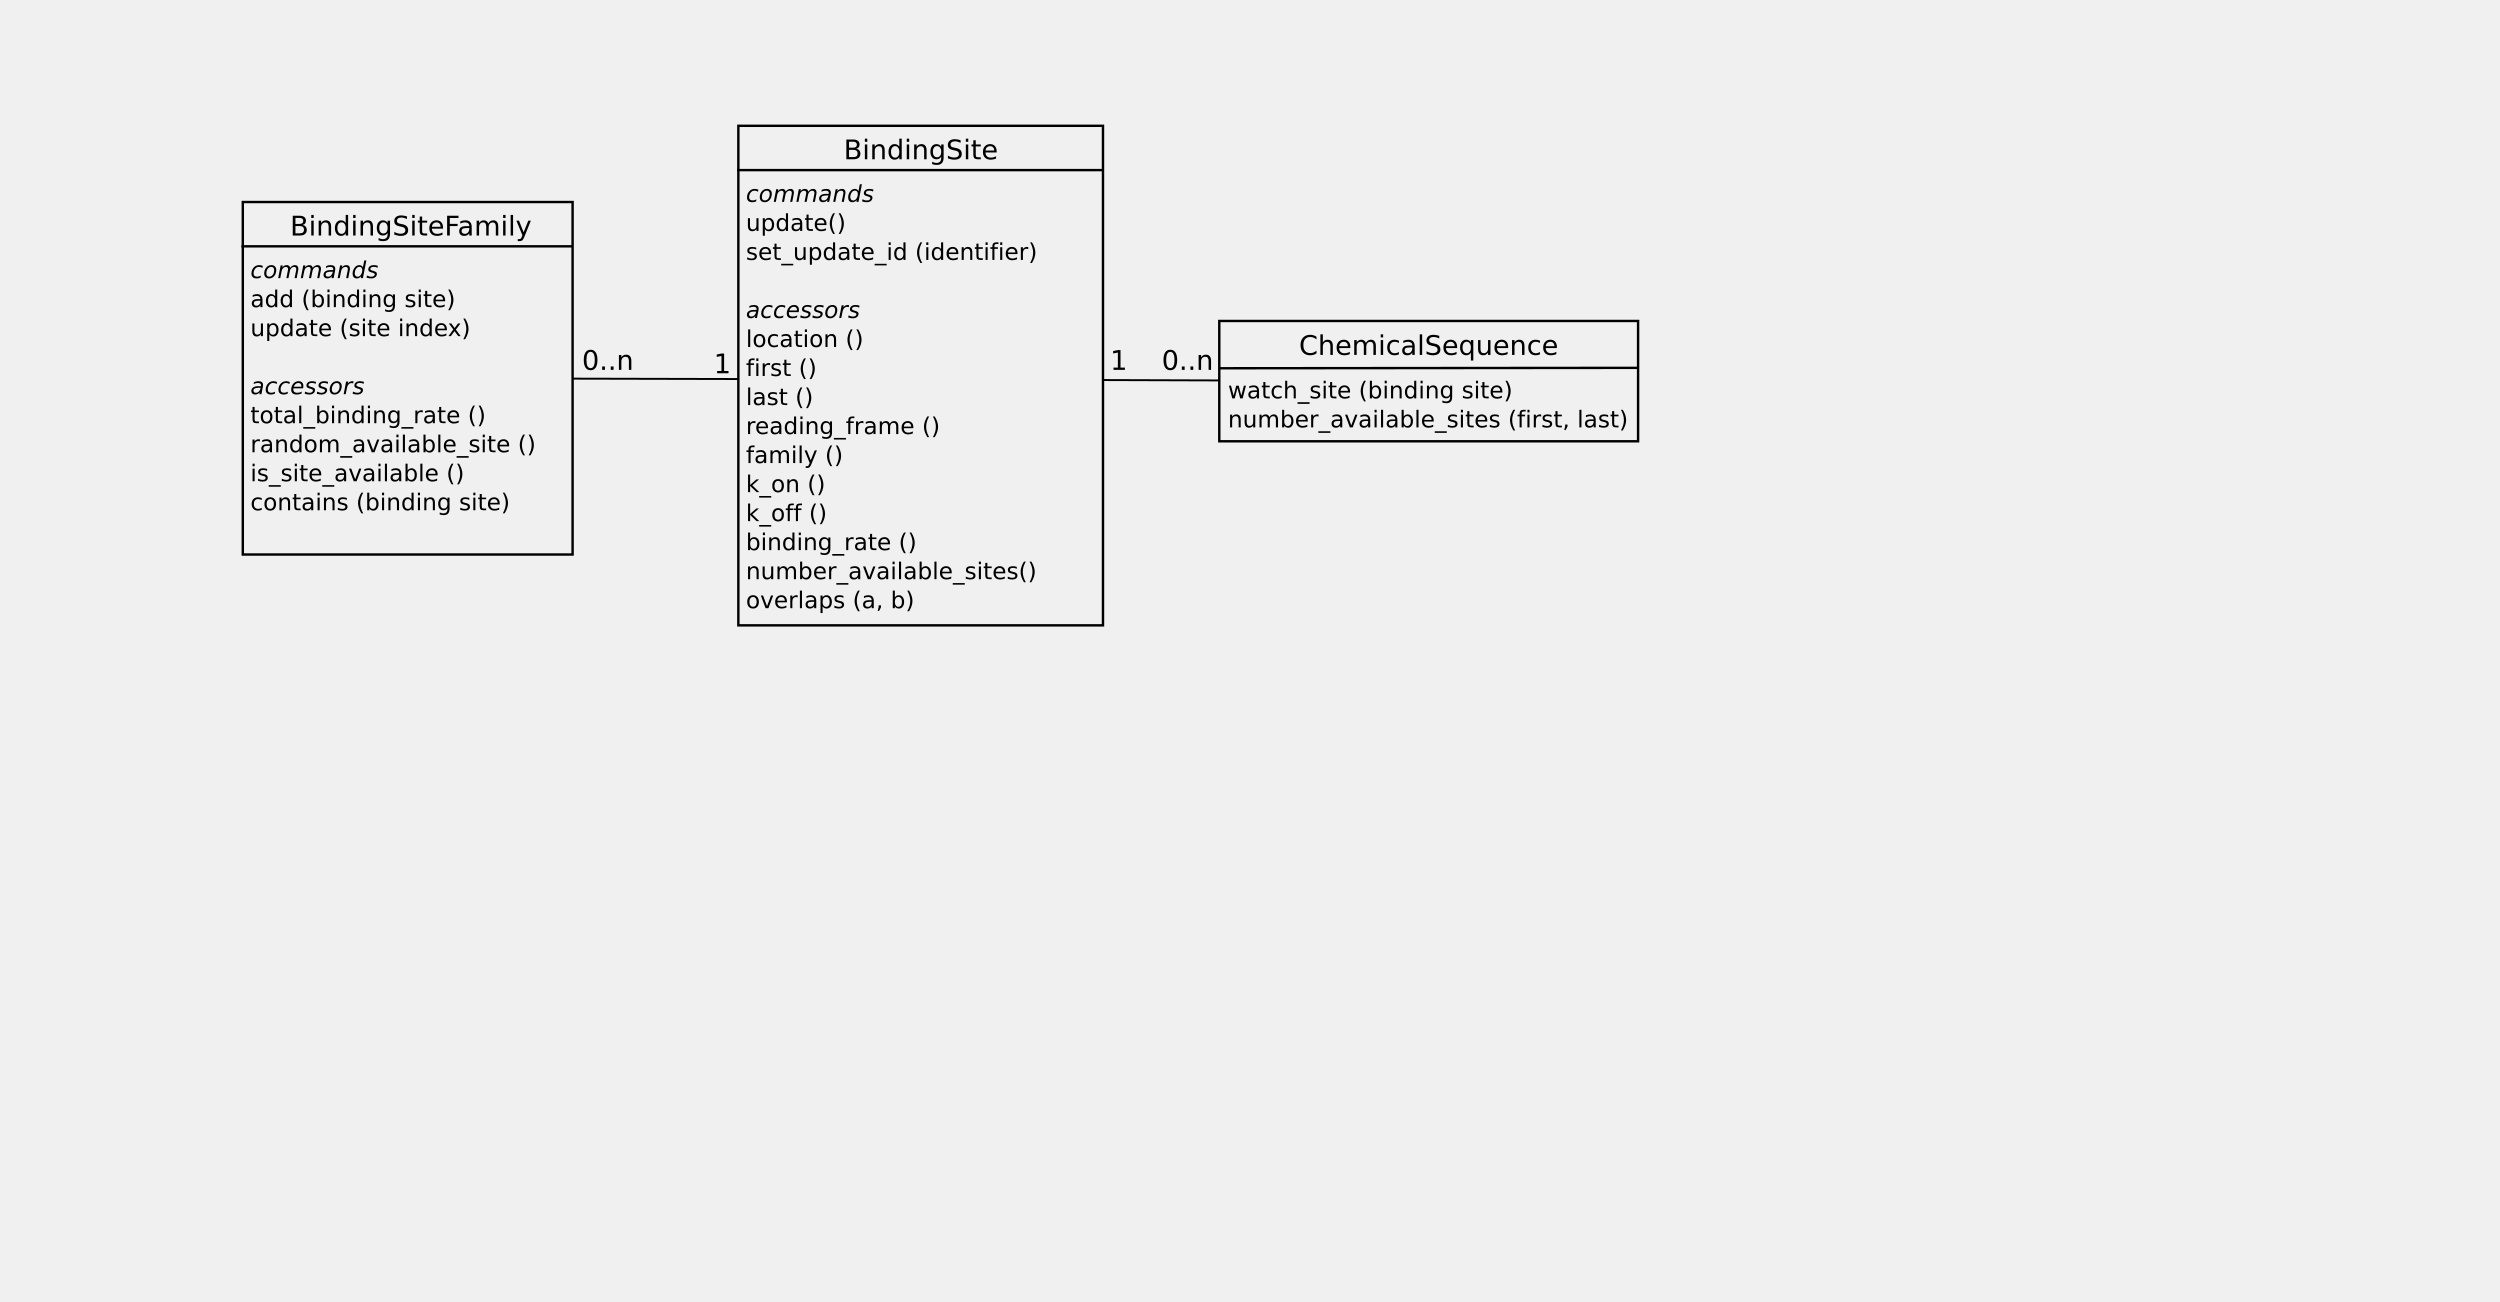
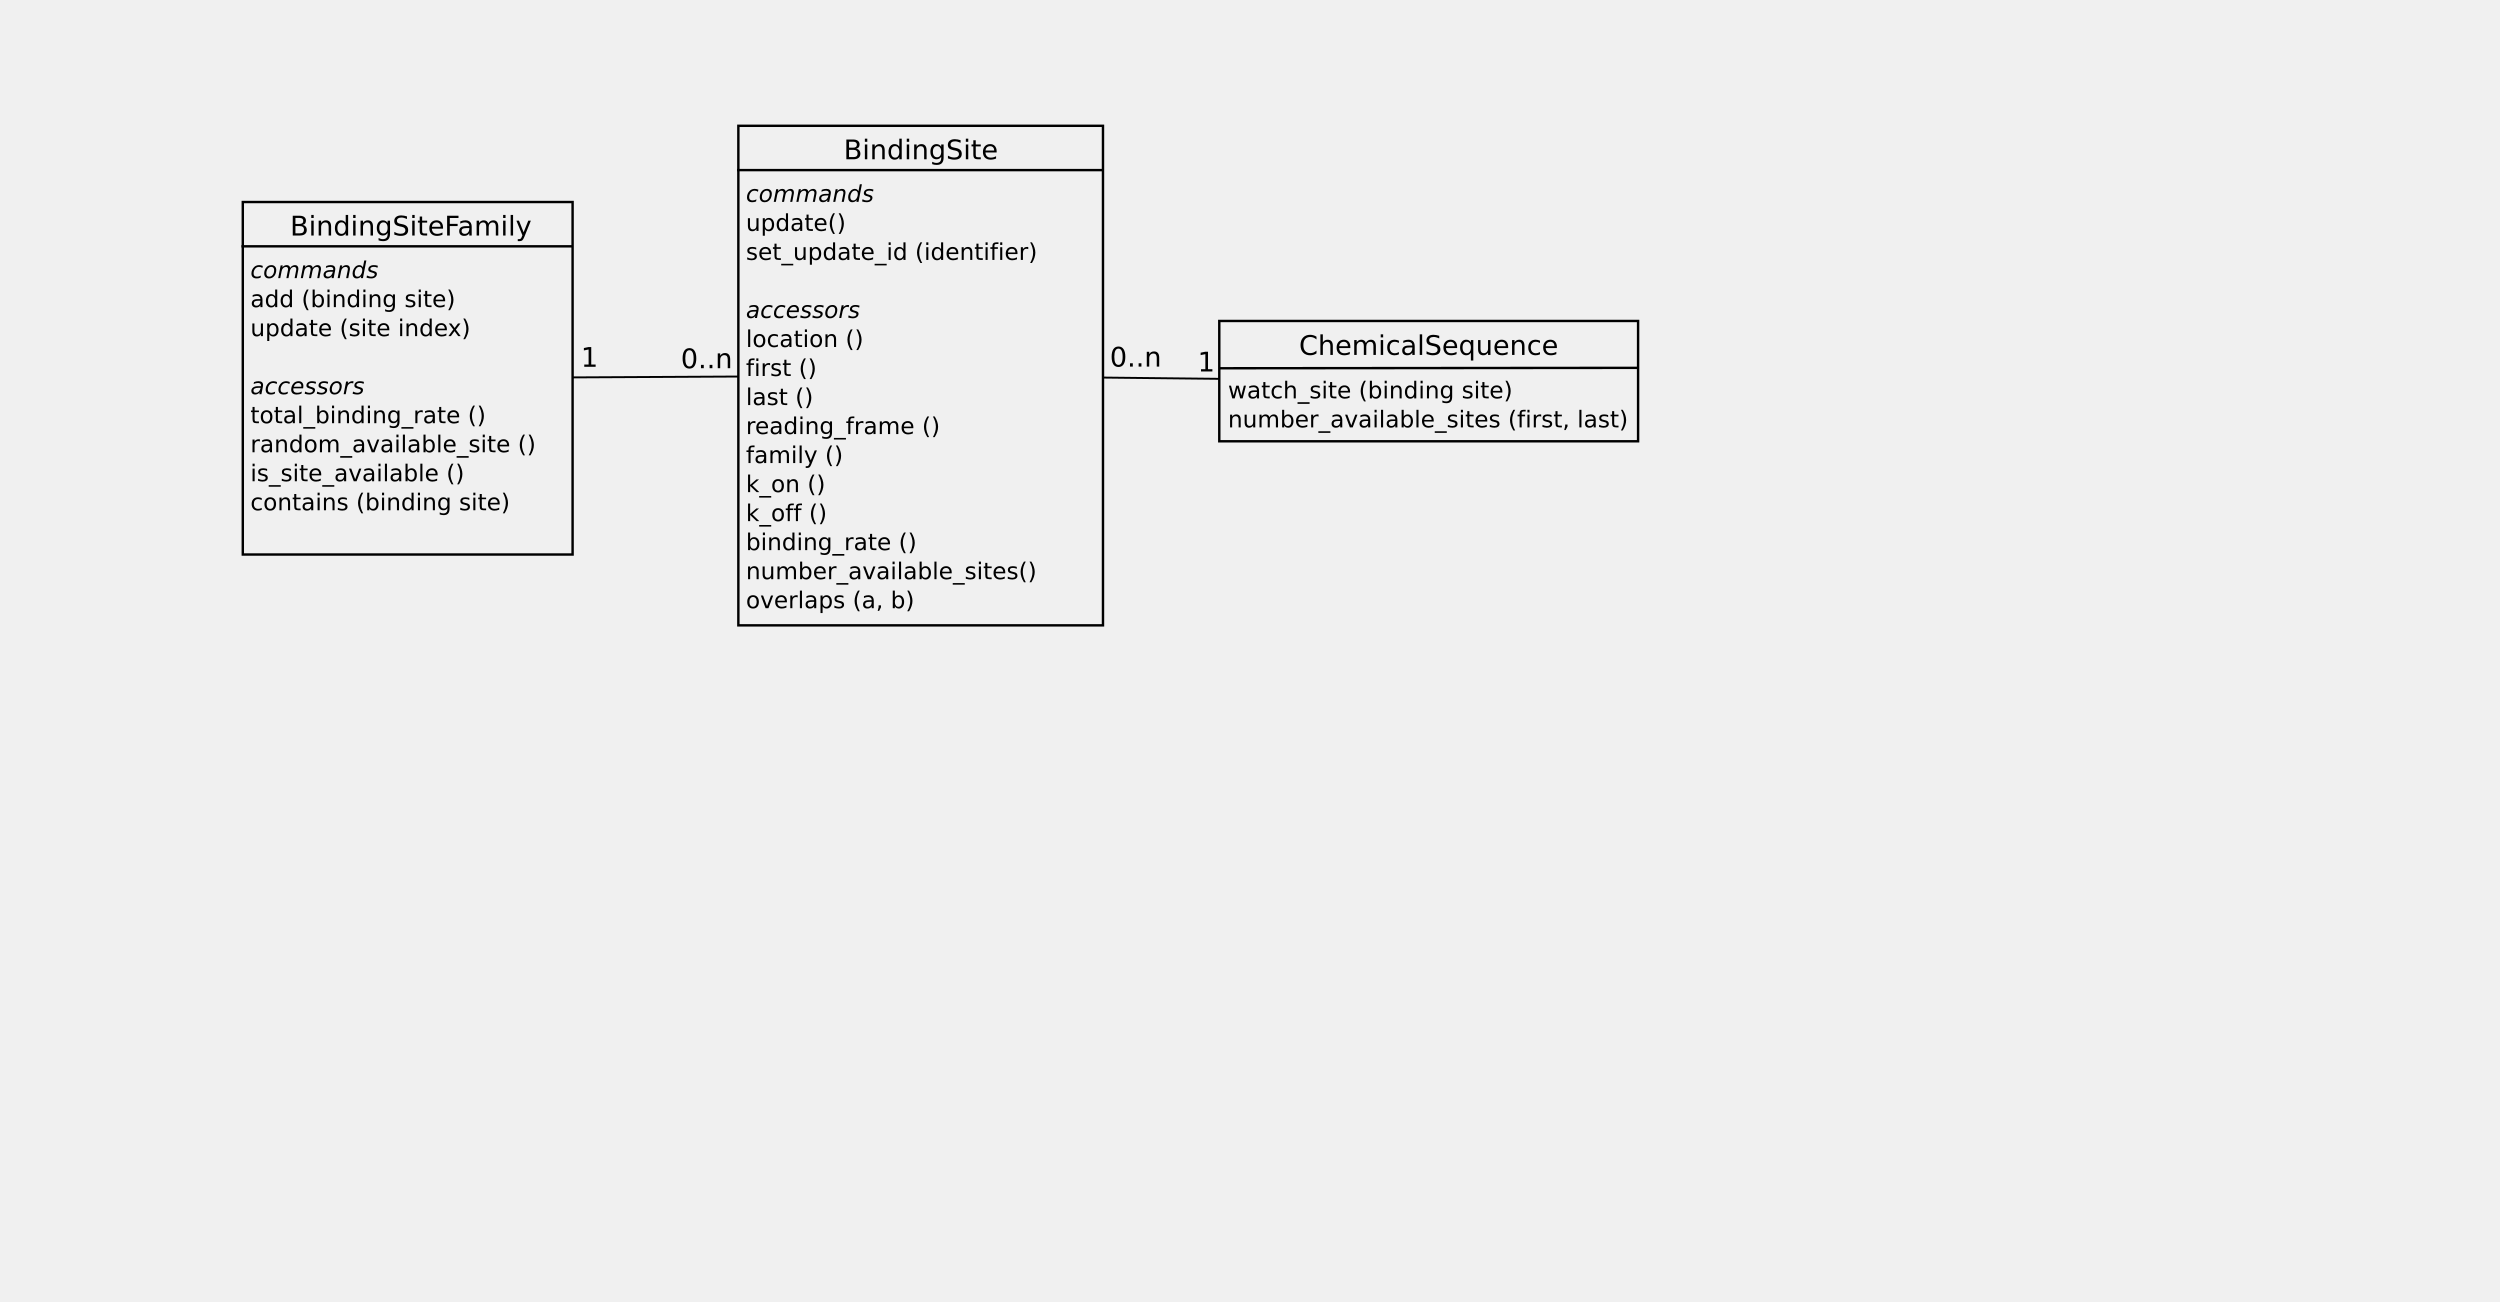
<svg xmlns="http://www.w3.org/2000/svg" id="svg2" version="1.1" width="1292.062" height="672.531" xml:space="preserve">
  <defs id="defs6">
    <marker orient="auto" refY="0.0" refX="0.0" id="Arrow2Lend" style="overflow:visible;">
      <path id="path5264" style="font-size:12.0;fill-rule:evenodd;stroke-width:0.625;stroke-linejoin:round;" d="M 8.719,4.034 L -2.207,0.016 L 8.719,-4.002 C 6.973,-1.63 6.983,1.616 8.719,4.034 z " transform="scale(1.1) rotate(180) translate(1,0)" />
    </marker>
    <marker orient="auto" refY="0.0" refX="0.0" id="Arrow1Mend" style="overflow:visible;">
      <path id="path5252" d="M 0.0,0.0 L 5.0,-5.0 L -12.5,0.0 L 5.0,5.0 L 0.0,0.0 z " style="fill-rule:evenodd;stroke:#000000;stroke-width:1.0pt;marker-start:none;" transform="scale(0.4) rotate(180) translate(10,0)" />
    </marker>
    <marker orient="auto" refY="0.0" refX="0.0" id="Arrow1Lend" style="overflow:visible;">
      <path id="path5246" d="M 0.0,0.0 L 5.0,-5.0 L -12.5,0.0 L 5.0,5.0 L 0.0,0.0 z " style="fill-rule:evenodd;stroke:#000000;stroke-width:1.0pt;marker-start:none;" transform="scale(0.8) rotate(180) translate(12.5,0)" />
    </marker>
    <marker orient="auto" refY="0.0" refX="0.0" id="EmptyTriangleInL" style="overflow:visible">
      <path id="path5395" d="M 5.77,0.0 L -2.88,5.0 L -2.88,-5.0 L 5.77,0.0 z " style="fill-rule:evenodd;fill:#FFFFFF;stroke:#000000;stroke-width:1.0pt;marker-start:none" transform="scale(-0.8) translate(-6,0)" />
    </marker>
    <marker orient="auto" refY="0.0" refX="0.0" id="EmptyDiamondLstart" style="overflow:visible">
      <path id="path5359" d="M 0,-7.071 L -7.071,0 L 0,7.071 L 7.071,0 L 0,-7.071 z " style="fill-rule:evenodd;fill:#FFFFFF;stroke:#000000;stroke-width:1.0pt;marker-start:none" transform="scale(0.8) translate(7,0)" />
    </marker>
    <marker orient="auto" refY="0.0" refX="0.0" id="DiamondLstart" style="overflow:visible">
      <path id="path5332" d="M 0,-7.071 L -7.071,0 L 0,7.071 L 7.071,0 L 0,-7.071 z " style="fill-rule:evenodd;stroke:#000000;stroke-width:1.0pt;marker-start:none" transform="scale(0.8) translate(7,0)" />
    </marker>
    <marker orient="auto" refY="0" refX="0" id="marker26652" style="overflow:visible">
      <path id="path26654" style="font-size:12px;fill-rule:evenodd;stroke-width:0.625;stroke-linejoin:round" d="M 8.719,4.034 -2.207,0.016 8.719,-4.002 c -1.745,2.372 -1.735,5.617 -6e-7,8.035 z" transform="matrix(-1.1,0,0,-1.1,-1.1,0)" />
    </marker>
    <marker orient="auto" refY="0" refX="0" id="marker3135" style="overflow:visible">
      <path id="path3137" style="font-size:12px;fill-rule:evenodd;stroke-width:0.625;stroke-linejoin:round" d="M 8.719,4.034 -2.207,0.016 8.719,-4.002 c -1.745,2.372 -1.735,5.617 -6e-7,8.035 z" transform="matrix(-1.1,0,0,-1.1,-1.1,0)" />
    </marker>
    <marker orient="auto" refY="0" refX="0" id="marker3139" style="overflow:visible">
      <path id="path3141" style="font-size:12px;fill-rule:evenodd;stroke-width:0.625;stroke-linejoin:round" d="M 8.719,4.034 -2.207,0.016 8.719,-4.002 c -1.745,2.372 -1.735,5.617 -6e-7,8.035 z" transform="matrix(-1.1,0,0,-1.1,-1.1,0)" />
    </marker>
    <marker orient="auto" refY="0" refX="0" id="marker26130" style="overflow:visible">
      <path id="path26132" d="M 0,-7.071 -7.071,0 0,7.071 7.071,0 0,-7.071 z" style="fill:#ffffff;fill-rule:evenodd;stroke:#000000;stroke-width:1pt;marker-start:none" transform="matrix(0.8,0,0,0.8,5.6,0)" />
    </marker>
    <marker orient="auto" refY="0" refX="0" id="marker3145" style="overflow:visible">
      <path id="path3147" d="M 0,-7.071 -7.071,0 0,7.071 7.071,0 0,-7.071 z" style="fill:#ffffff;fill-rule:evenodd;stroke:#000000;stroke-width:1pt;marker-start:none" transform="matrix(0.8,0,0,0.8,5.6,0)" />
    </marker>
    <marker orient="auto" refY="0" refX="0" id="marker3149" style="overflow:visible">
      <path id="path3151" d="M 0,-7.071 -7.071,0 0,7.071 7.071,0 0,-7.071 z" style="fill:#ffffff;fill-rule:evenodd;stroke:#000000;stroke-width:1pt;marker-start:none" transform="matrix(0.8,0,0,0.8,5.6,0)" />
    </marker>
    <marker orient="auto" refY="0" refX="0" id="marker3153" style="overflow:visible">
      <path id="path3155" d="M 0,-7.071 -7.071,0 0,7.071 7.071,0 0,-7.071 z" style="fill:#ffffff;fill-rule:evenodd;stroke:#000000;stroke-width:1pt;marker-start:none" transform="matrix(0.8,0,0,0.8,5.6,0)" />
    </marker>
    <marker orient="auto" refY="0" refX="0" id="marker26656" style="overflow:visible">
      <path id="path26658" d="M 0,-7.071 -7.071,0 0,7.071 7.071,0 0,-7.071 z" style="fill-rule:evenodd;stroke:#000000;stroke-width:1pt;marker-start:none" transform="matrix(0.8,0,0,0.8,5.6,0)" />
    </marker>
    <marker orient="auto" refY="0" refX="0" id="marker26644" style="overflow:visible">
      <path id="path26646" d="m 5.77,0 -8.65,5 0,-10 8.65,5 z" style="fill:#ffffff;fill-rule:evenodd;stroke:#000000;stroke-width:1pt;marker-start:none" transform="matrix(-0.8,0,0,-0.8,4.8,0)" />
    </marker>
    <marker orient="auto" refY="0" refX="0" id="marker3161" style="overflow:visible">
      <path id="path3163" d="m 5.77,0 -8.65,5 0,-10 8.65,5 z" style="fill:#ffffff;fill-rule:evenodd;stroke:#000000;stroke-width:1pt;marker-start:none" transform="matrix(-0.8,0,0,-0.8,4.8,0)" />
    </marker>
    <marker orient="auto" refY="0" refX="0" id="marker3165" style="overflow:visible">
      <path id="path3167" d="m 5.77,0 -8.65,5 0,-10 8.65,5 z" style="fill:#ffffff;fill-rule:evenodd;stroke:#000000;stroke-width:1pt;marker-start:none" transform="matrix(-0.8,0,0,-0.8,4.8,0)" />
    </marker>
    <marker orient="auto" refY="0" refX="0" id="marker3169" style="overflow:visible">
      <path id="path3171" d="M 0,-7.071 -7.071,0 0,7.071 7.071,0 0,-7.071 z" style="fill-rule:evenodd;stroke:#000000;stroke-width:1pt;marker-start:none" transform="matrix(0.8,0,0,0.8,5.6,0)" />
    </marker>
    <marker orient="auto" refY="0" refX="0" id="marker3173" style="overflow:visible">
      <path id="path3175" d="M 0,-7.071 -7.071,0 0,7.071 7.071,0 0,-7.071 z" style="fill-rule:evenodd;stroke:#000000;stroke-width:1pt;marker-start:none" transform="matrix(0.8,0,0,0.8,5.6,0)" />
    </marker>
    <marker orient="auto" refY="0" refX="0" id="marker3177" style="overflow:visible">
      <path id="path3179" d="M 0,-7.071 -7.071,0 0,7.071 7.071,0 0,-7.071 z" style="fill-rule:evenodd;stroke:#000000;stroke-width:1pt;marker-start:none" transform="matrix(0.8,0,0,0.8,5.6,0)" />
    </marker>
    <marker orient="auto" refY="0" refX="0" id="marker3181" style="overflow:visible">
      <path id="path3183" d="M 0,-7.071 -7.071,0 0,7.071 7.071,0 0,-7.071 z" style="fill-rule:evenodd;stroke:#000000;stroke-width:1pt;marker-start:none" transform="matrix(0.8,0,0,0.8,5.6,0)" />
    </marker>
    <marker orient="auto" refY="0" refX="0" id="marker3185" style="overflow:visible">
      <path id="path3187" d="M 0,-7.071 -7.071,0 0,7.071 7.071,0 0,-7.071 z" style="fill-rule:evenodd;stroke:#000000;stroke-width:1pt;marker-start:none" transform="matrix(0.8,0,0,0.8,5.6,0)" />
    </marker>
    <marker orient="auto" refY="0" refX="0" id="marker3189" style="overflow:visible">
      <path id="path3191" d="M 0,-7.071 -7.071,0 0,7.071 7.071,0 0,-7.071 z" style="fill-rule:evenodd;stroke:#000000;stroke-width:1pt;marker-start:none" transform="matrix(0.8,0,0,0.8,5.6,0)" />
    </marker>
    <marker orient="auto" refY="0" refX="0" id="DiamondLstart-7" style="overflow:visible">
      <path id="path5332-3" d="M 0,-7.071 -7.071,0 0,7.071 7.071,0 0,-7.071 z" style="fill-rule:evenodd;stroke:#000000;stroke-width:1pt;marker-start:none" transform="matrix(0.8,0,0,0.8,5.6,0)" />
    </marker>
  </defs>
  <g id="g10" transform="matrix(1.25,0,0,-1.25,0,672.5313)">
    <g id="g5573" transform="translate(-105.8218,-36.84228)">
      <path id="path104" style="fill:none;stroke:#000000;stroke-width:1;stroke-linecap:butt;stroke-linejoin:miter;stroke-miterlimit:4;stroke-opacity:1;stroke-dasharray:none" d="m 206.208,491.339 136.359,0 0,-145.744 -136.359,0 z" />
      <text y="-477.49" x="225.769" transform="scale(1,-1)" id="text106" style="font-size:11.2px;font-style:normal;font-variant:normal;font-weight:normal;font-stretch:normal;font-family:DejaVu Sans;-inkscape-font-specification:DejaVu Sans">
        <tspan style="font-size:11.2px;font-style:normal;font-variant:normal;font-weight:normal;font-stretch:normal;writing-mode:lr-tb;fill:#000000;fill-opacity:1;fill-rule:nonzero;stroke:none;font-family:DejaVu Sans;-inkscape-font-specification:DejaVu Sans" x="225.769" y="-477.49" id="tspan108">BindingSiteFamily</tspan>
      </text>
      <path id="path3395" d="m 205.658,473.022 137.093,0" style="fill:none;stroke:#000000;stroke-width:1;stroke-linecap:butt;stroke-linejoin:miter;stroke-miterlimit:4;stroke-opacity:1;stroke-dasharray:none" />
      <text transform="scale(1,-1)" id="text4309" y="-459.884" x="209.343" style="font-size:9.6px;font-style:normal;font-variant:normal;font-weight:normal;font-stretch:normal;line-height:125%;letter-spacing:0px;word-spacing:0px;fill:#000000;fill-opacity:1;stroke:none;font-family:DejaVu Sans;-inkscape-font-specification:DejaVu Sans" xml:space="preserve">
        <tspan style="font-style:oblique;-inkscape-font-specification:DejaVu Sans Oblique" y="-459.884" x="209.343" id="tspan4311">commands</tspan>
        <tspan id="tspan4319" y="-447.884" x="209.343">add (binding site)</tspan>
        <tspan y="-435.884" x="209.343" id="tspan7084">update (site index)</tspan>
        <tspan id="tspan4315" y="-423.884" x="209.343" />
        <tspan style="font-style:oblique;-inkscape-font-specification:DejaVu Sans Oblique" id="tspan4321" y="-411.884" x="209.343">accessors</tspan>
        <tspan y="-399.884" x="209.343" id="tspan6718">total_binding_rate ()</tspan>
        <tspan y="-387.884" x="209.343" id="tspan7537">random_available_site ()</tspan>
        <tspan y="-375.884" x="209.343" id="tspan7114">is_site_available ()</tspan>
        <tspan y="-363.884" x="209.343" id="tspan3089">contains (binding site)</tspan>
      </text>
    </g>
    <g id="g5573-5" transform="translate(99.07215,-5.327044)">
      <path id="path104-3" style="fill:none;stroke:#000000;stroke-width:1;stroke-linecap:butt;stroke-linejoin:miter;stroke-miterlimit:4;stroke-dasharray:none;stroke-opacity:1" d="m 206.208,491.339 150.759,0 0,-206.544 -150.759,0 z" />
      <text y="-477.49" x="249.769" transform="scale(1,-1)" id="text106-0" style="font-style:normal;font-variant:normal;font-weight:normal;font-stretch:normal;font-size:11.2px;font-family:'DejaVu Sans';-inkscape-font-specification:'DejaVu Sans'">
        <tspan style="font-style:normal;font-variant:normal;font-weight:normal;font-stretch:normal;font-size:11.2px;font-family:'DejaVu Sans';-inkscape-font-specification:'DejaVu Sans';writing-mode:lr-tb;fill:#000000;fill-opacity:1;fill-rule:nonzero;stroke:none" x="249.769" y="-477.49" id="tspan108-9">BindingSite</tspan>
      </text>
      <path id="path3395-1" d="m 205.658,473.022 151.493,0" style="fill:none;stroke:#000000;stroke-width:1;stroke-linecap:butt;stroke-linejoin:miter;stroke-miterlimit:4;stroke-dasharray:none;stroke-opacity:1" />
      <text transform="scale(1,-1)" id="text4309-6" y="-459.884" x="209.343" style="font-style:normal;font-variant:normal;font-weight:normal;font-stretch:normal;font-size:9.6px;line-height:125%;font-family:'DejaVu Sans';-inkscape-font-specification:'DejaVu Sans';letter-spacing:0px;word-spacing:0px;fill:#000000;fill-opacity:1;stroke:none" xml:space="preserve">
        <tspan y="-459.884" x="209.343" id="tspan7084-8" style="font-style:oblique;-inkscape-font-specification:'DejaVu Sans Oblique'">commands</tspan>
        <tspan y="-447.884" x="209.343" id="tspan3455">update()</tspan>
        <tspan y="-435.884" x="209.343" id="tspan3121">set_update_id (identifier)</tspan>
        <tspan id="tspan4315-2" y="-423.884" x="209.343" />
        <tspan style="font-style:oblique;-inkscape-font-specification:'DejaVu Sans Oblique'" id="tspan4321-4" y="-411.884" x="209.343">accessors</tspan>
        <tspan y="-399.884" x="209.343" id="tspan3473">location ()</tspan>
        <tspan y="-387.884" x="209.343" id="tspan3475">first ()</tspan>
        <tspan y="-375.884" x="209.343" id="tspan3477">last ()</tspan>
        <tspan y="-363.884" x="209.343" id="tspan3479">reading_frame ()</tspan>
        <tspan y="-351.884" x="209.343" id="tspan3507">family ()</tspan>
        <tspan y="-339.884" x="209.343" id="tspan3496">k_on ()</tspan>
        <tspan y="-327.884" x="209.343" id="tspan7744">k_off ()</tspan>
        <tspan y="-315.884" x="209.343" id="tspan3125">binding_rate ()</tspan>
        <tspan y="-303.884" x="209.343" id="tspan7746">number_available_sites()</tspan>
        <tspan y="-291.884" x="209.343" id="tspan3503">overlaps (a, b)</tspan>
        <tspan y="-279.884" x="209.343" id="tspan3505" />
        <tspan y="-267.884" x="209.343" id="tspan7114-2" />
      </text>
    </g>
-     <path style="fill:none;stroke:#000000;stroke-width:1px;stroke-linecap:butt;stroke-linejoin:miter;stroke-opacity:1;marker-start:none" d="m 295.931,195.695 85.669,0.196" id="path7748" transform="matrix(0.8,0,0,-0.8,0,538.025)" />
-     <text xml:space="preserve" style="font-size:11.2px;font-style:normal;font-variant:normal;font-weight:normal;font-stretch:normal;line-height:125%;letter-spacing:0px;word-spacing:0px;fill:#000000;fill-opacity:1;stroke:none;font-family:DejaVu Sans;-inkscape-font-specification:DejaVu Sans" x="240.634" y="-385.109" id="text4267" transform="scale(1,-1)">
-       <tspan id="tspan4269" x="240.634" y="-385.109">0..n</tspan>
+     <path style="fill:none;stroke:#000000;stroke-width:1px;stroke-linecap:butt;stroke-linejoin:miter;stroke-opacity:1;marker-start:none" d="m 295.931,195.052 85.669,-0.45" id="path7748" transform="matrix(0.8,0,0,-0.8,0,538.025)" />
+     <text xml:space="preserve" style="font-style:normal;font-variant:normal;font-weight:normal;font-stretch:normal;font-size:11.2px;line-height:125%;font-family:'DejaVu Sans';-inkscape-font-specification:'DejaVu Sans';letter-spacing:0px;word-spacing:0px;fill:#000000;fill-opacity:1;stroke:none" x="281.497" y="-385.778" id="text4267" transform="scale(1,-1)">
+       <tspan id="tspan4269" x="281.497" y="-385.778">0..n</tspan>
    </text>
-     <text xml:space="preserve" style="font-size:11.2px;font-style:normal;font-variant:normal;font-weight:normal;font-stretch:normal;line-height:125%;letter-spacing:0px;word-spacing:0px;fill:#000000;fill-opacity:1;stroke:none;font-family:DejaVu Sans;-inkscape-font-specification:DejaVu Sans" x="295.108" y="-383.687" id="text4271" transform="scale(1,-1)">
-       <tspan id="tspan4273" x="295.108" y="-383.687">1</tspan>
+     <text xml:space="preserve" style="font-style:normal;font-variant:normal;font-weight:normal;font-stretch:normal;font-size:11.2px;line-height:125%;font-family:'DejaVu Sans';-inkscape-font-specification:'DejaVu Sans';letter-spacing:0px;word-spacing:0px;fill:#000000;fill-opacity:1;stroke:none" x="240.176" y="-386.367" id="text4271" transform="scale(1,-1)">
+       <tspan id="tspan4273" x="240.176" y="-386.367">1</tspan>
    </text>
    <g id="g4388" transform="translate(32.2108,-71.04282)">
      <path id="path104-3-4" style="fill:none;stroke:#000000;stroke-width:1;stroke-linecap:butt;stroke-linejoin:miter;stroke-miterlimit:4;stroke-opacity:1;stroke-dasharray:none" d="m 471.913,476.36 173.159,0 0,-49.744 -173.159,0 z" />
      <text y="-462.332" x="504.882" transform="scale(1,-1)" id="text106-0-9" style="font-size:11.2px;font-style:normal;font-variant:normal;font-weight:normal;font-stretch:normal;font-family:DejaVu Sans;-inkscape-font-specification:DejaVu Sans">
        <tspan style="font-size:11.2px;font-style:normal;font-variant:normal;font-weight:normal;font-stretch:normal;writing-mode:lr-tb;fill:#000000;fill-opacity:1;fill-rule:nonzero;stroke:none;font-family:DejaVu Sans;-inkscape-font-specification:DejaVu Sans" x="504.882" y="-462.332" id="tspan108-9-9">ChemicalSequence</tspan>
      </text>
    </g>
    <text xml:space="preserve" style="font-size:9.6px;font-style:normal;font-variant:normal;font-weight:normal;font-stretch:normal;line-height:125%;letter-spacing:0px;word-spacing:0px;fill:#000000;fill-opacity:1;stroke:none;font-family:DejaVu Sans;-inkscape-font-specification:DejaVu Sans" x="475.048" y="-444.904" id="text4309-6-8" transform="scale(1,-1)">
      <tspan id="tspan7746-8" x="475.048" y="-444.904" />
      <tspan id="tspan7114-2-8" x="475.048" y="-432.904" />
    </text>
-     <path style="fill:none;stroke:#000000;stroke-width:1px;stroke-linecap:butt;stroke-linejoin:miter;stroke-opacity:1" d="m 570.049,196.418 60.106,0.199" id="path4393" transform="matrix(0.8,0,0,-0.8,0,538.025)" />
-     <text xml:space="preserve" style="font-size:11.2px;font-style:normal;font-variant:normal;font-weight:normal;font-stretch:normal;line-height:125%;letter-spacing:0px;word-spacing:0px;fill:#000000;fill-opacity:1;stroke:none;font-family:DejaVu Sans;-inkscape-font-specification:DejaVu Sans" x="459.004" y="-385.109" id="text4395" transform="scale(1,-1)">
-       <tspan id="tspan4397" x="459.004" y="-385.109">1</tspan>
+     <path style="fill:none;stroke:#000000;stroke-width:1px;stroke-linecap:butt;stroke-linejoin:miter;stroke-opacity:1" d="m 570.049,195.136 60.106,0.657" id="path4393" transform="matrix(0.8,0,0,-0.8,0,538.025)" />
+     <text xml:space="preserve" style="font-style:normal;font-variant:normal;font-weight:normal;font-stretch:normal;font-size:11.2px;line-height:125%;font-family:'DejaVu Sans';-inkscape-font-specification:'DejaVu Sans';letter-spacing:0px;word-spacing:0px;fill:#000000;fill-opacity:1;stroke:none" x="495.178" y="-384.439" id="text4395" transform="scale(1,-1)">
+       <tspan id="tspan4397" x="495.178" y="-384.439">1</tspan>
    </text>
-     <text xml:space="preserve" style="font-size:11.2px;font-style:normal;font-variant:normal;font-weight:normal;font-stretch:normal;line-height:125%;letter-spacing:0px;word-spacing:0px;fill:#000000;fill-opacity:1;stroke:none;font-family:DejaVu Sans;-inkscape-font-specification:DejaVu Sans" x="480.32" y="-385.109" id="text4399" transform="scale(1,-1)">
-       <tspan id="tspan4401" x="480.32" y="-385.109">0..n</tspan>
+     <text xml:space="preserve" style="font-style:normal;font-variant:normal;font-weight:normal;font-stretch:normal;font-size:11.2px;line-height:125%;font-family:'DejaVu Sans';-inkscape-font-specification:'DejaVu Sans';letter-spacing:0px;word-spacing:0px;fill:#000000;fill-opacity:1;stroke:none" x="458.883" y="-386.448" id="text4399" transform="scale(1,-1)">
+       <tspan id="tspan4401" x="458.883" y="-386.448">0..n</tspan>
    </text>
    <text xml:space="preserve" style="font-size:9.6px;font-style:normal;font-variant:normal;font-weight:normal;font-stretch:normal;line-height:125%;letter-spacing:0px;word-spacing:0px;fill:#000000;fill-opacity:1;stroke:none;font-family:DejaVu Sans;-inkscape-font-specification:DejaVu Sans" x="507.709" y="-373.315" id="text3100" transform="scale(1,-1)">
      <tspan id="tspan3102" x="507.709" y="-373.315">watch_site (binding site)</tspan>
      <tspan x="507.709" y="-361.315" id="tspan3134">number_available_sites (first, last)</tspan>
    </text>
    <path id="path3395-1-3" d="m 504.124,385.765 172.813,0.167" style="fill:none;stroke:#000000;stroke-width:1;stroke-linecap:butt;stroke-linejoin:miter;stroke-miterlimit:4;stroke-opacity:1;stroke-dasharray:none" />
  </g>
</svg>
